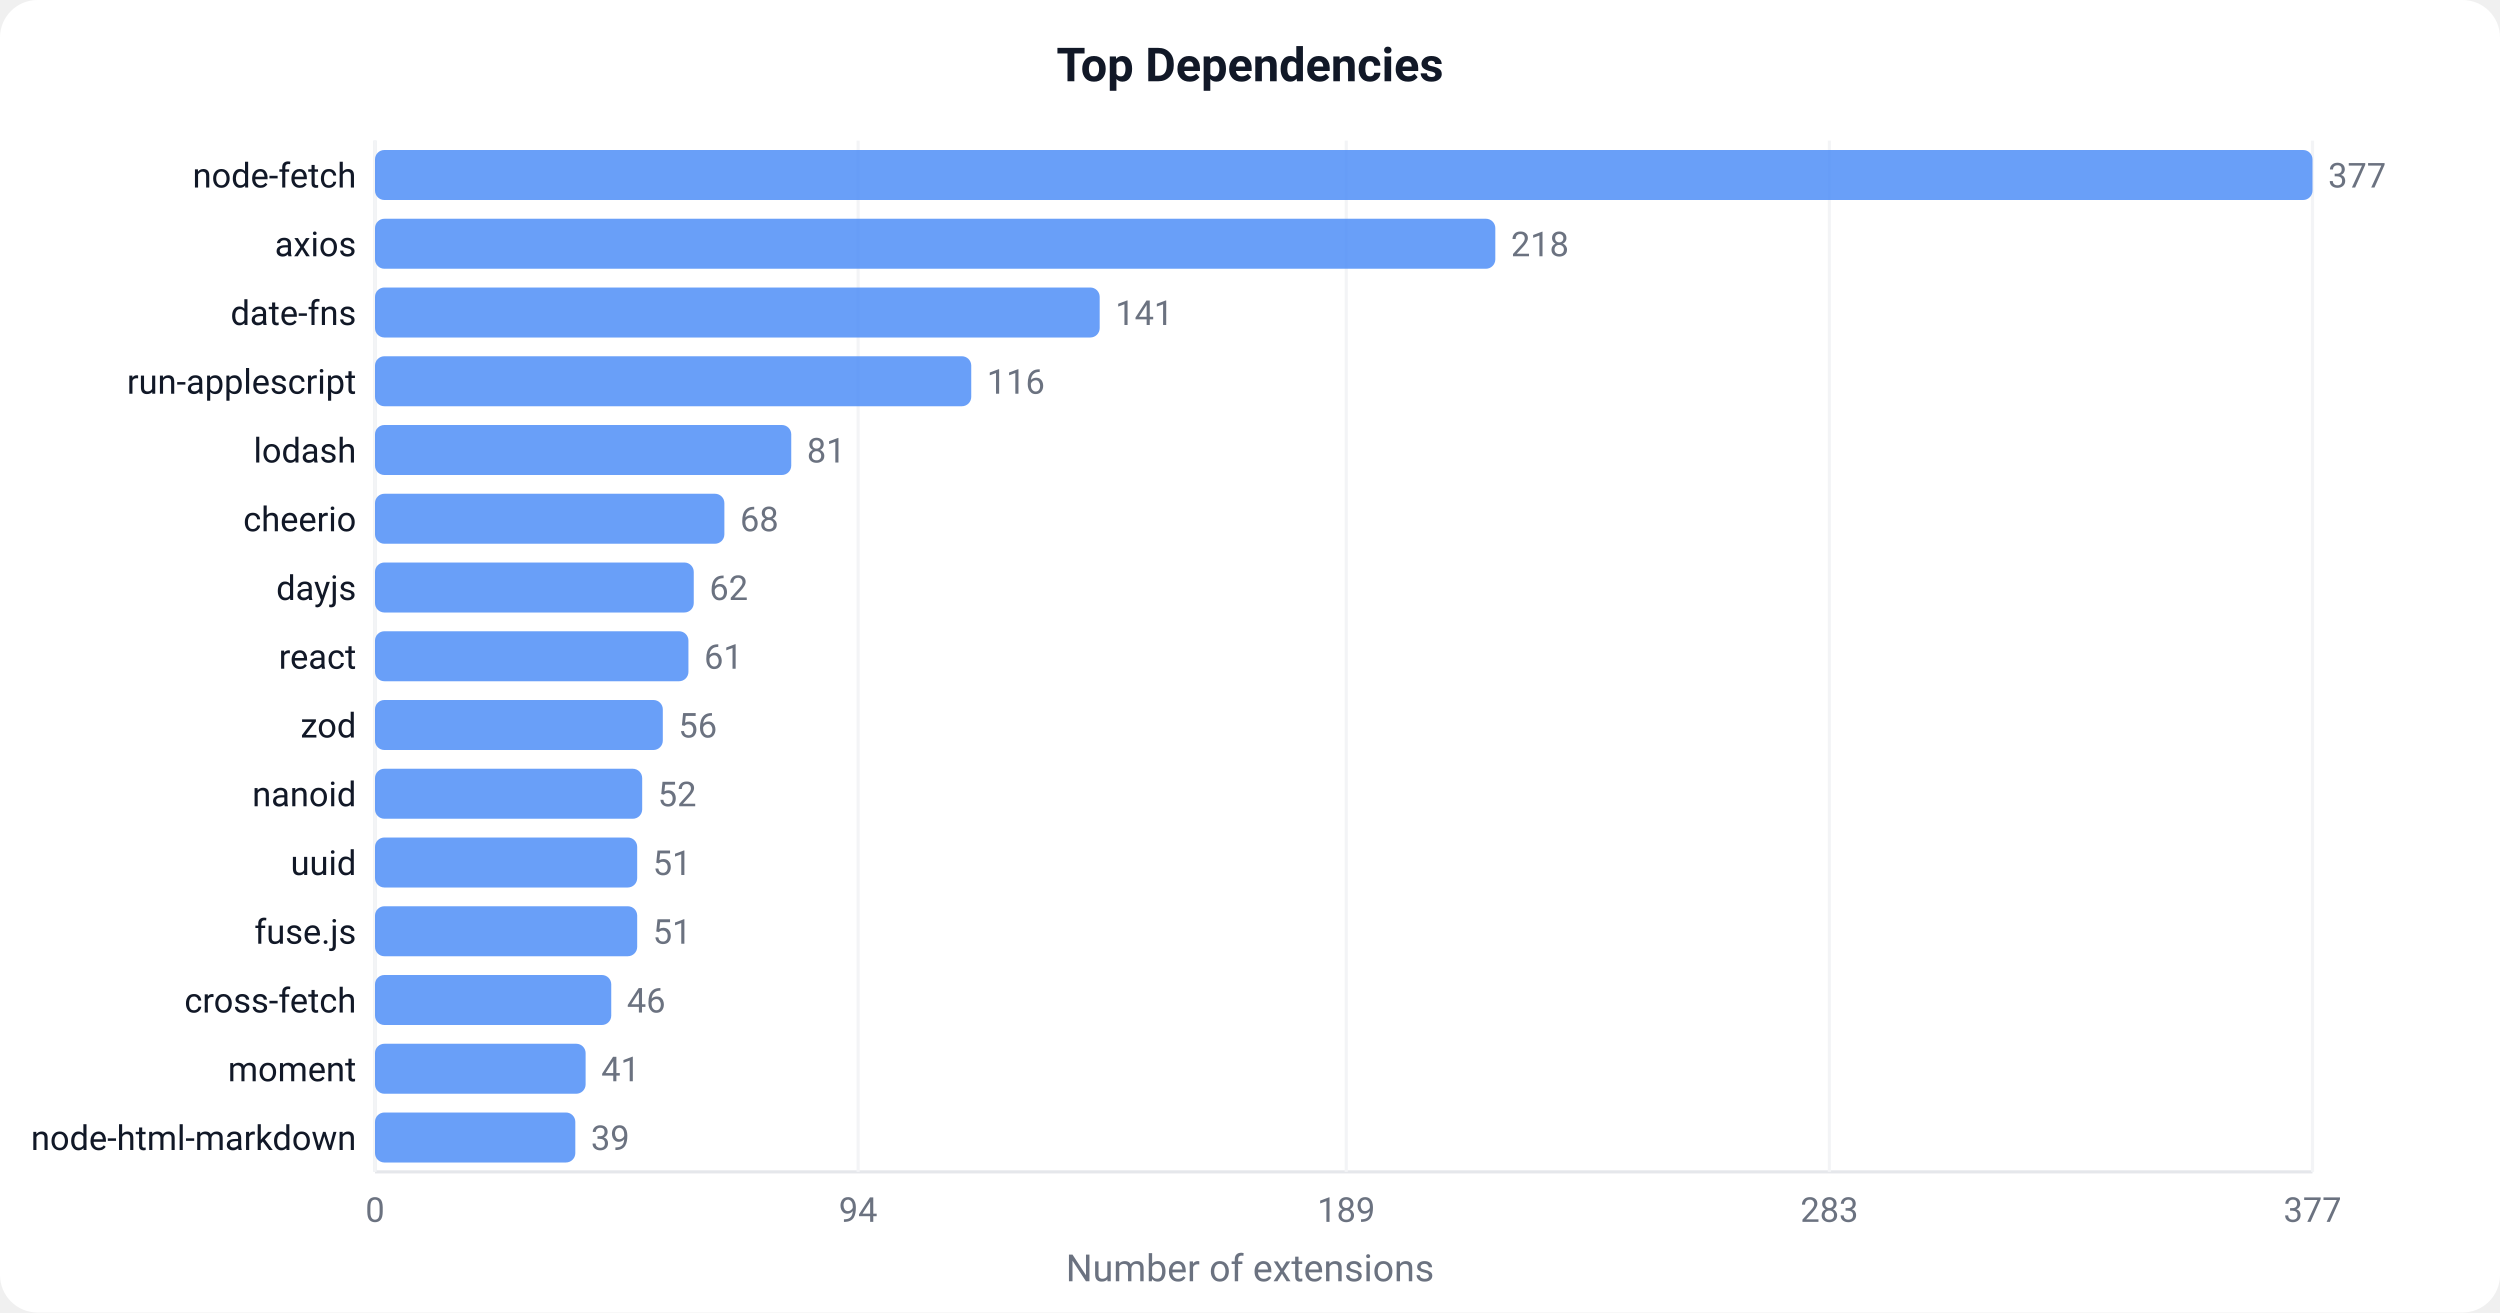
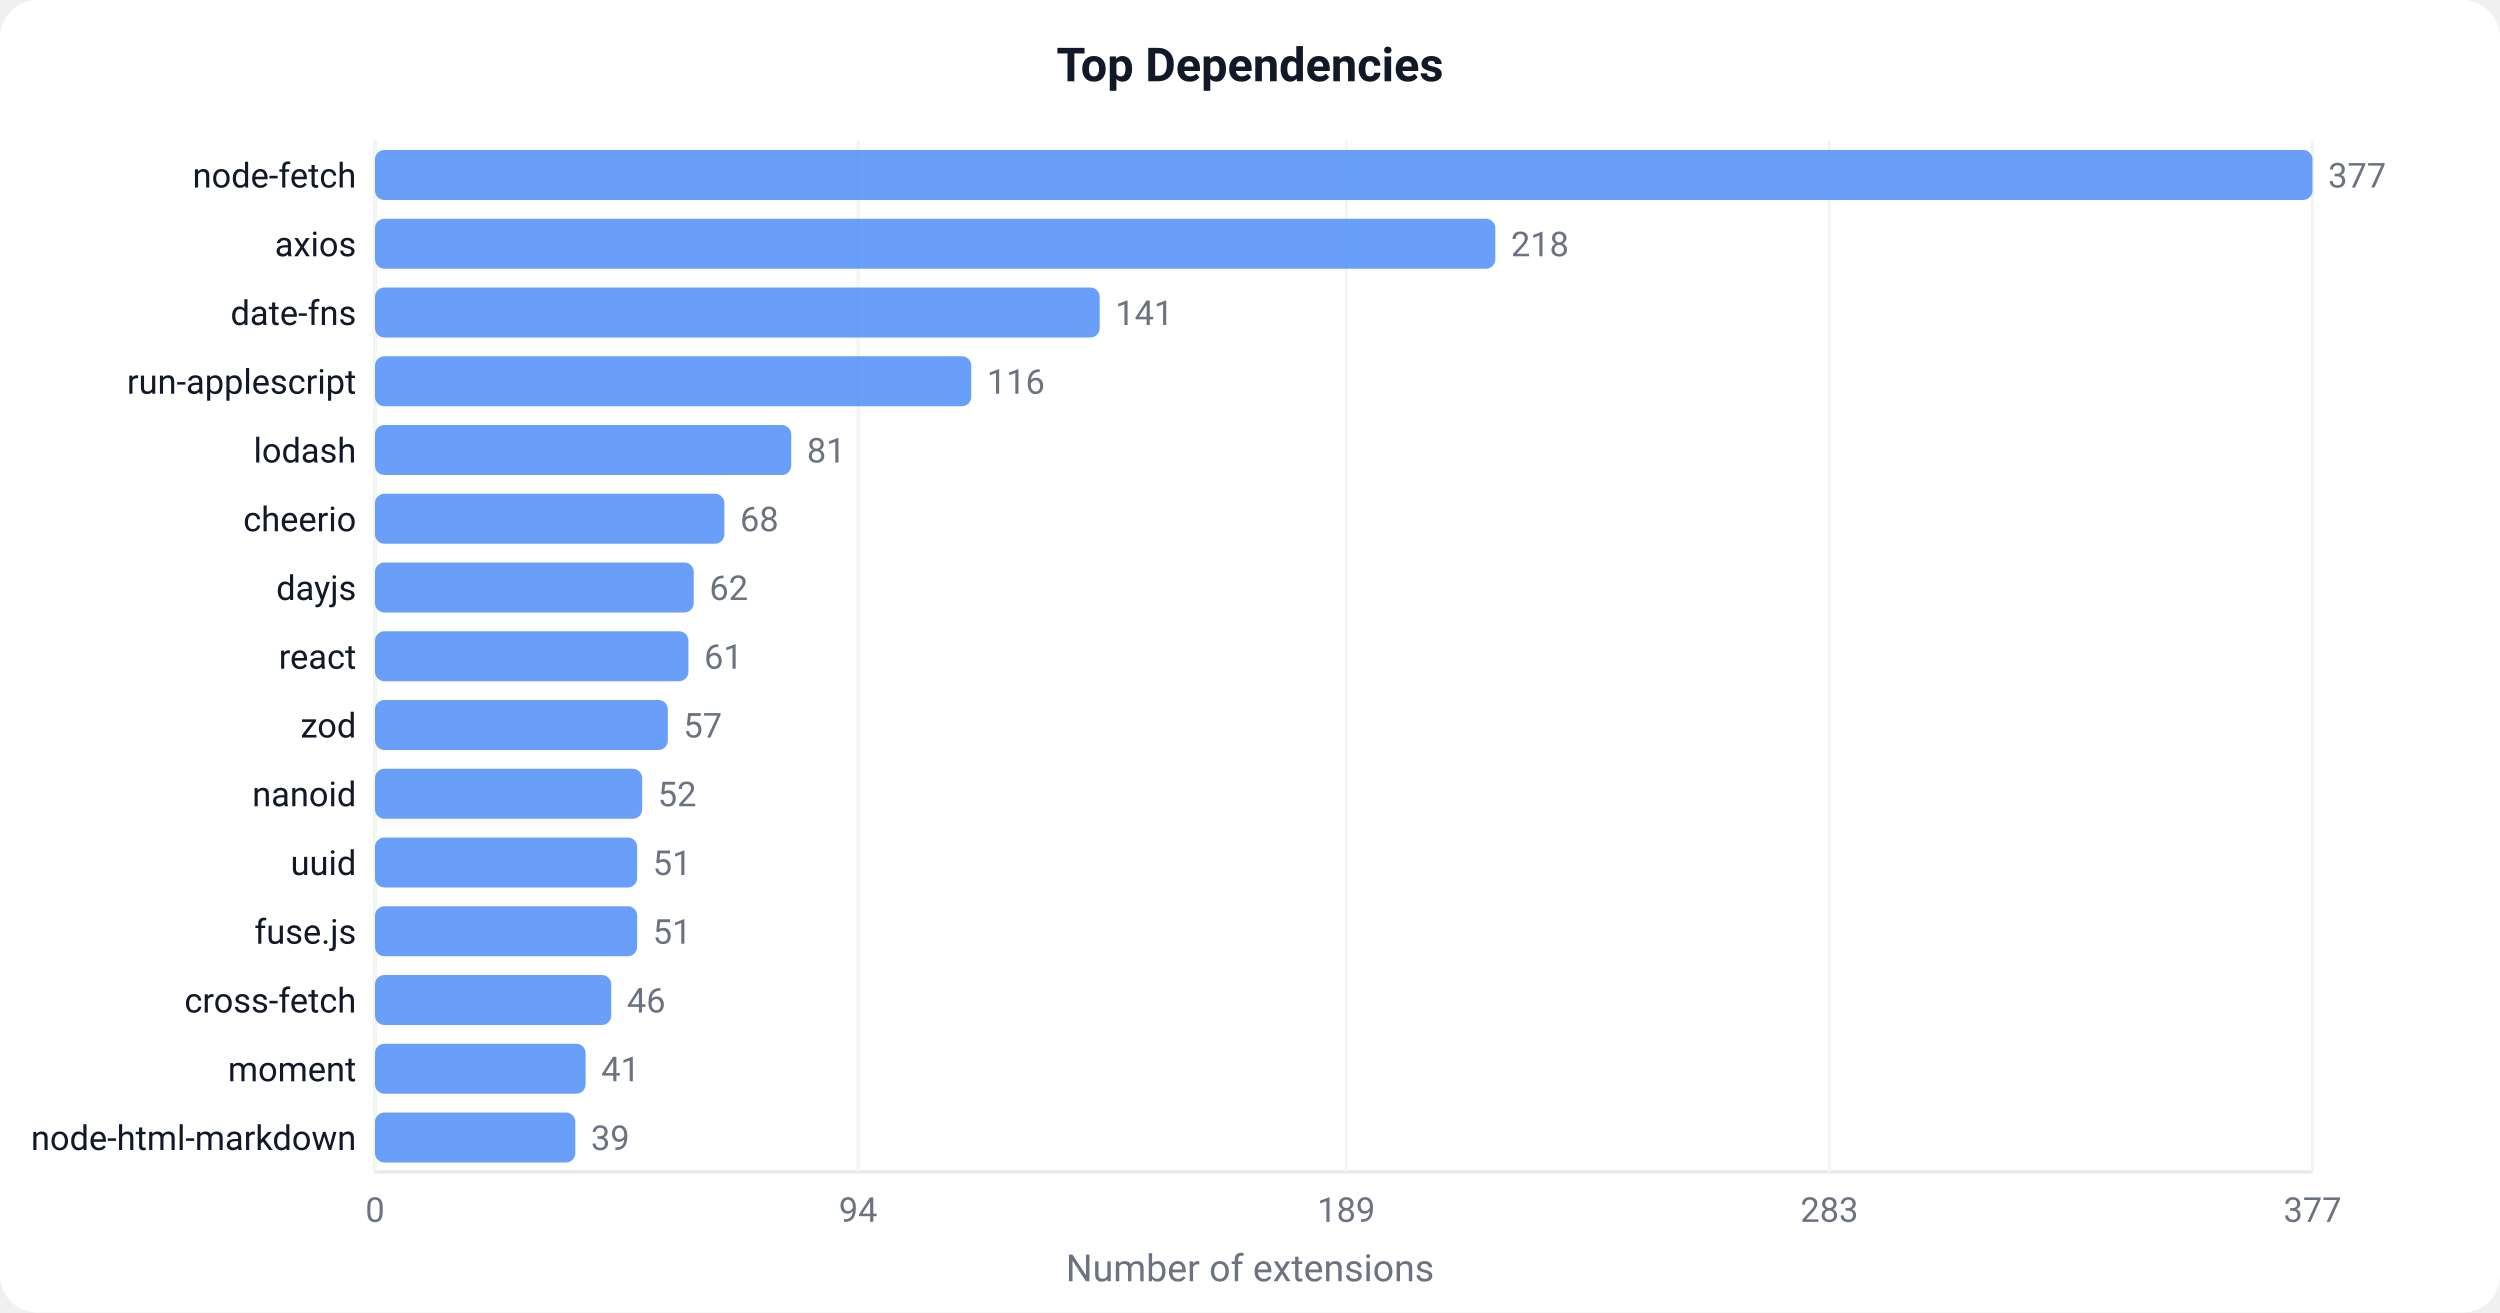
<svg xmlns="http://www.w3.org/2000/svg" width="800" height="420" viewBox="0 0 800 420">
  <defs>
    <style>text { font-family: -apple-system, BlinkMacSystemFont, 'Segoe UI', Roboto, sans-serif; }</style>
  </defs>
  <rect width="800" height="420" fill="#ffffff" rx="12" />
  <text x="400" y="26" text-anchor="middle" font-size="15" font-weight="600" fill="#111827">Top Dependencies</text>
  <line x1="120" y1="45" x2="120" y2="375" stroke="#e5e7eb" stroke-width="1" />
  <line x1="120" y1="375" x2="740" y2="375" stroke="#e5e7eb" stroke-width="1" />
  <line x1="120.0" y1="45" x2="120.0" y2="375" stroke="#f3f4f6" stroke-width="1" />
  <text x="120.0" y="391.0" text-anchor="middle" font-size="11" fill="#6b7280">0</text>
  <line x1="274.6" y1="45" x2="274.6" y2="375" stroke="#f3f4f6" stroke-width="1" />
  <text x="274.6" y="391.0" text-anchor="middle" font-size="11" fill="#6b7280">94</text>
  <line x1="430.8" y1="45" x2="430.8" y2="375" stroke="#f3f4f6" stroke-width="1" />
  <text x="430.8" y="391.0" text-anchor="middle" font-size="11" fill="#6b7280">189</text>
  <line x1="585.4" y1="45" x2="585.4" y2="375" stroke="#f3f4f6" stroke-width="1" />
  <text x="585.4" y="391.0" text-anchor="middle" font-size="11" fill="#6b7280">283</text>
  <line x1="740.0" y1="45" x2="740.0" y2="375" stroke="#f3f4f6" stroke-width="1" />
  <text x="740.0" y="391.0" text-anchor="middle" font-size="11" fill="#6b7280">377</text>
  <rect x="120" y="48.0" width="620.0" height="16" fill="#4F8EF7" rx="3" opacity="0.85" />
  <text x="114" y="60.0" text-anchor="end" font-size="11" fill="#111827">node-fetch</text>
  <text x="745.0" y="60.0" font-size="11" fill="#6b7280">377</text>
  <rect x="120" y="70.0" width="358.5" height="16" fill="#4F8EF7" rx="3" opacity="0.85" />
  <text x="114" y="82.0" text-anchor="end" font-size="11" fill="#111827">axios</text>
  <text x="483.5" y="82.0" font-size="11" fill="#6b7280">218</text>
  <rect x="120" y="92.0" width="231.9" height="16" fill="#4F8EF7" rx="3" opacity="0.85" />
  <text x="114" y="104.0" text-anchor="end" font-size="11" fill="#111827">date-fns</text>
  <text x="356.9" y="104.0" font-size="11" fill="#6b7280">141</text>
  <rect x="120" y="114.0" width="190.8" height="16" fill="#4F8EF7" rx="3" opacity="0.85" />
  <text x="114" y="126.0" text-anchor="end" font-size="11" fill="#111827">run-applescript</text>
  <text x="315.8" y="126.0" font-size="11" fill="#6b7280">116</text>
  <rect x="120" y="136.0" width="133.2" height="16" fill="#4F8EF7" rx="3" opacity="0.85" />
  <text x="114" y="148.0" text-anchor="end" font-size="11" fill="#111827">lodash</text>
  <text x="258.2" y="148.0" font-size="11" fill="#6b7280">81</text>
  <rect x="120" y="158.0" width="111.8" height="16" fill="#4F8EF7" rx="3" opacity="0.85" />
  <text x="114" y="170.0" text-anchor="end" font-size="11" fill="#111827">cheerio</text>
  <text x="236.8" y="170.0" font-size="11" fill="#6b7280">68</text>
  <rect x="120" y="180.0" width="102.0" height="16" fill="#4F8EF7" rx="3" opacity="0.85" />
  <text x="114" y="192.0" text-anchor="end" font-size="11" fill="#111827">dayjs</text>
  <text x="227.0" y="192.0" font-size="11" fill="#6b7280">62</text>
  <rect x="120" y="202.0" width="100.3" height="16" fill="#4F8EF7" rx="3" opacity="0.85" />
  <text x="114" y="214.0" text-anchor="end" font-size="11" fill="#111827">react</text>
  <text x="225.3" y="214.0" font-size="11" fill="#6b7280">61</text>
-   <rect x="120" y="224.0" width="92.1" height="16" fill="#4F8EF7" rx="3" opacity="0.85" />
+   <rect x="120" y="224.0" width="93.7" height="16" fill="#4F8EF7" rx="3" opacity="0.85" />
  <text x="114" y="236.0" text-anchor="end" font-size="11" fill="#111827">zod</text>
-   <text x="217.1" y="236.0" font-size="11" fill="#6b7280">56</text>
+   <text x="218.7" y="236.0" font-size="11" fill="#6b7280">57</text>
  <rect x="120" y="246.0" width="85.5" height="16" fill="#4F8EF7" rx="3" opacity="0.85" />
  <text x="114" y="258.0" text-anchor="end" font-size="11" fill="#111827">nanoid</text>
  <text x="210.5" y="258.0" font-size="11" fill="#6b7280">52</text>
  <rect x="120" y="268.0" width="83.9" height="16" fill="#4F8EF7" rx="3" opacity="0.85" />
  <text x="114" y="280.0" text-anchor="end" font-size="11" fill="#111827">uuid</text>
  <text x="208.9" y="280.0" font-size="11" fill="#6b7280">51</text>
  <rect x="120" y="290.0" width="83.9" height="16" fill="#4F8EF7" rx="3" opacity="0.85" />
  <text x="114" y="302.0" text-anchor="end" font-size="11" fill="#111827">fuse.js</text>
  <text x="208.9" y="302.0" font-size="11" fill="#6b7280">51</text>
  <rect x="120" y="312.0" width="75.6" height="16" fill="#4F8EF7" rx="3" opacity="0.85" />
  <text x="114" y="324.0" text-anchor="end" font-size="11" fill="#111827">cross-fetch</text>
  <text x="200.6" y="324.0" font-size="11" fill="#6b7280">46</text>
  <rect x="120" y="334.0" width="67.4" height="16" fill="#4F8EF7" rx="3" opacity="0.85" />
  <text x="114" y="346.0" text-anchor="end" font-size="11" fill="#111827">moment</text>
  <text x="192.4" y="346.0" font-size="11" fill="#6b7280">41</text>
  <rect x="120" y="356.0" width="64.1" height="16" fill="#4F8EF7" rx="3" opacity="0.85" />
  <text x="114" y="368.0" text-anchor="end" font-size="11" fill="#111827">node-html-markdown</text>
  <text x="189.1" y="368.0" font-size="11" fill="#6b7280">39</text>
  <text x="400" y="410" text-anchor="middle" font-size="12" fill="#6b7280">Number of extensions</text>
</svg>
